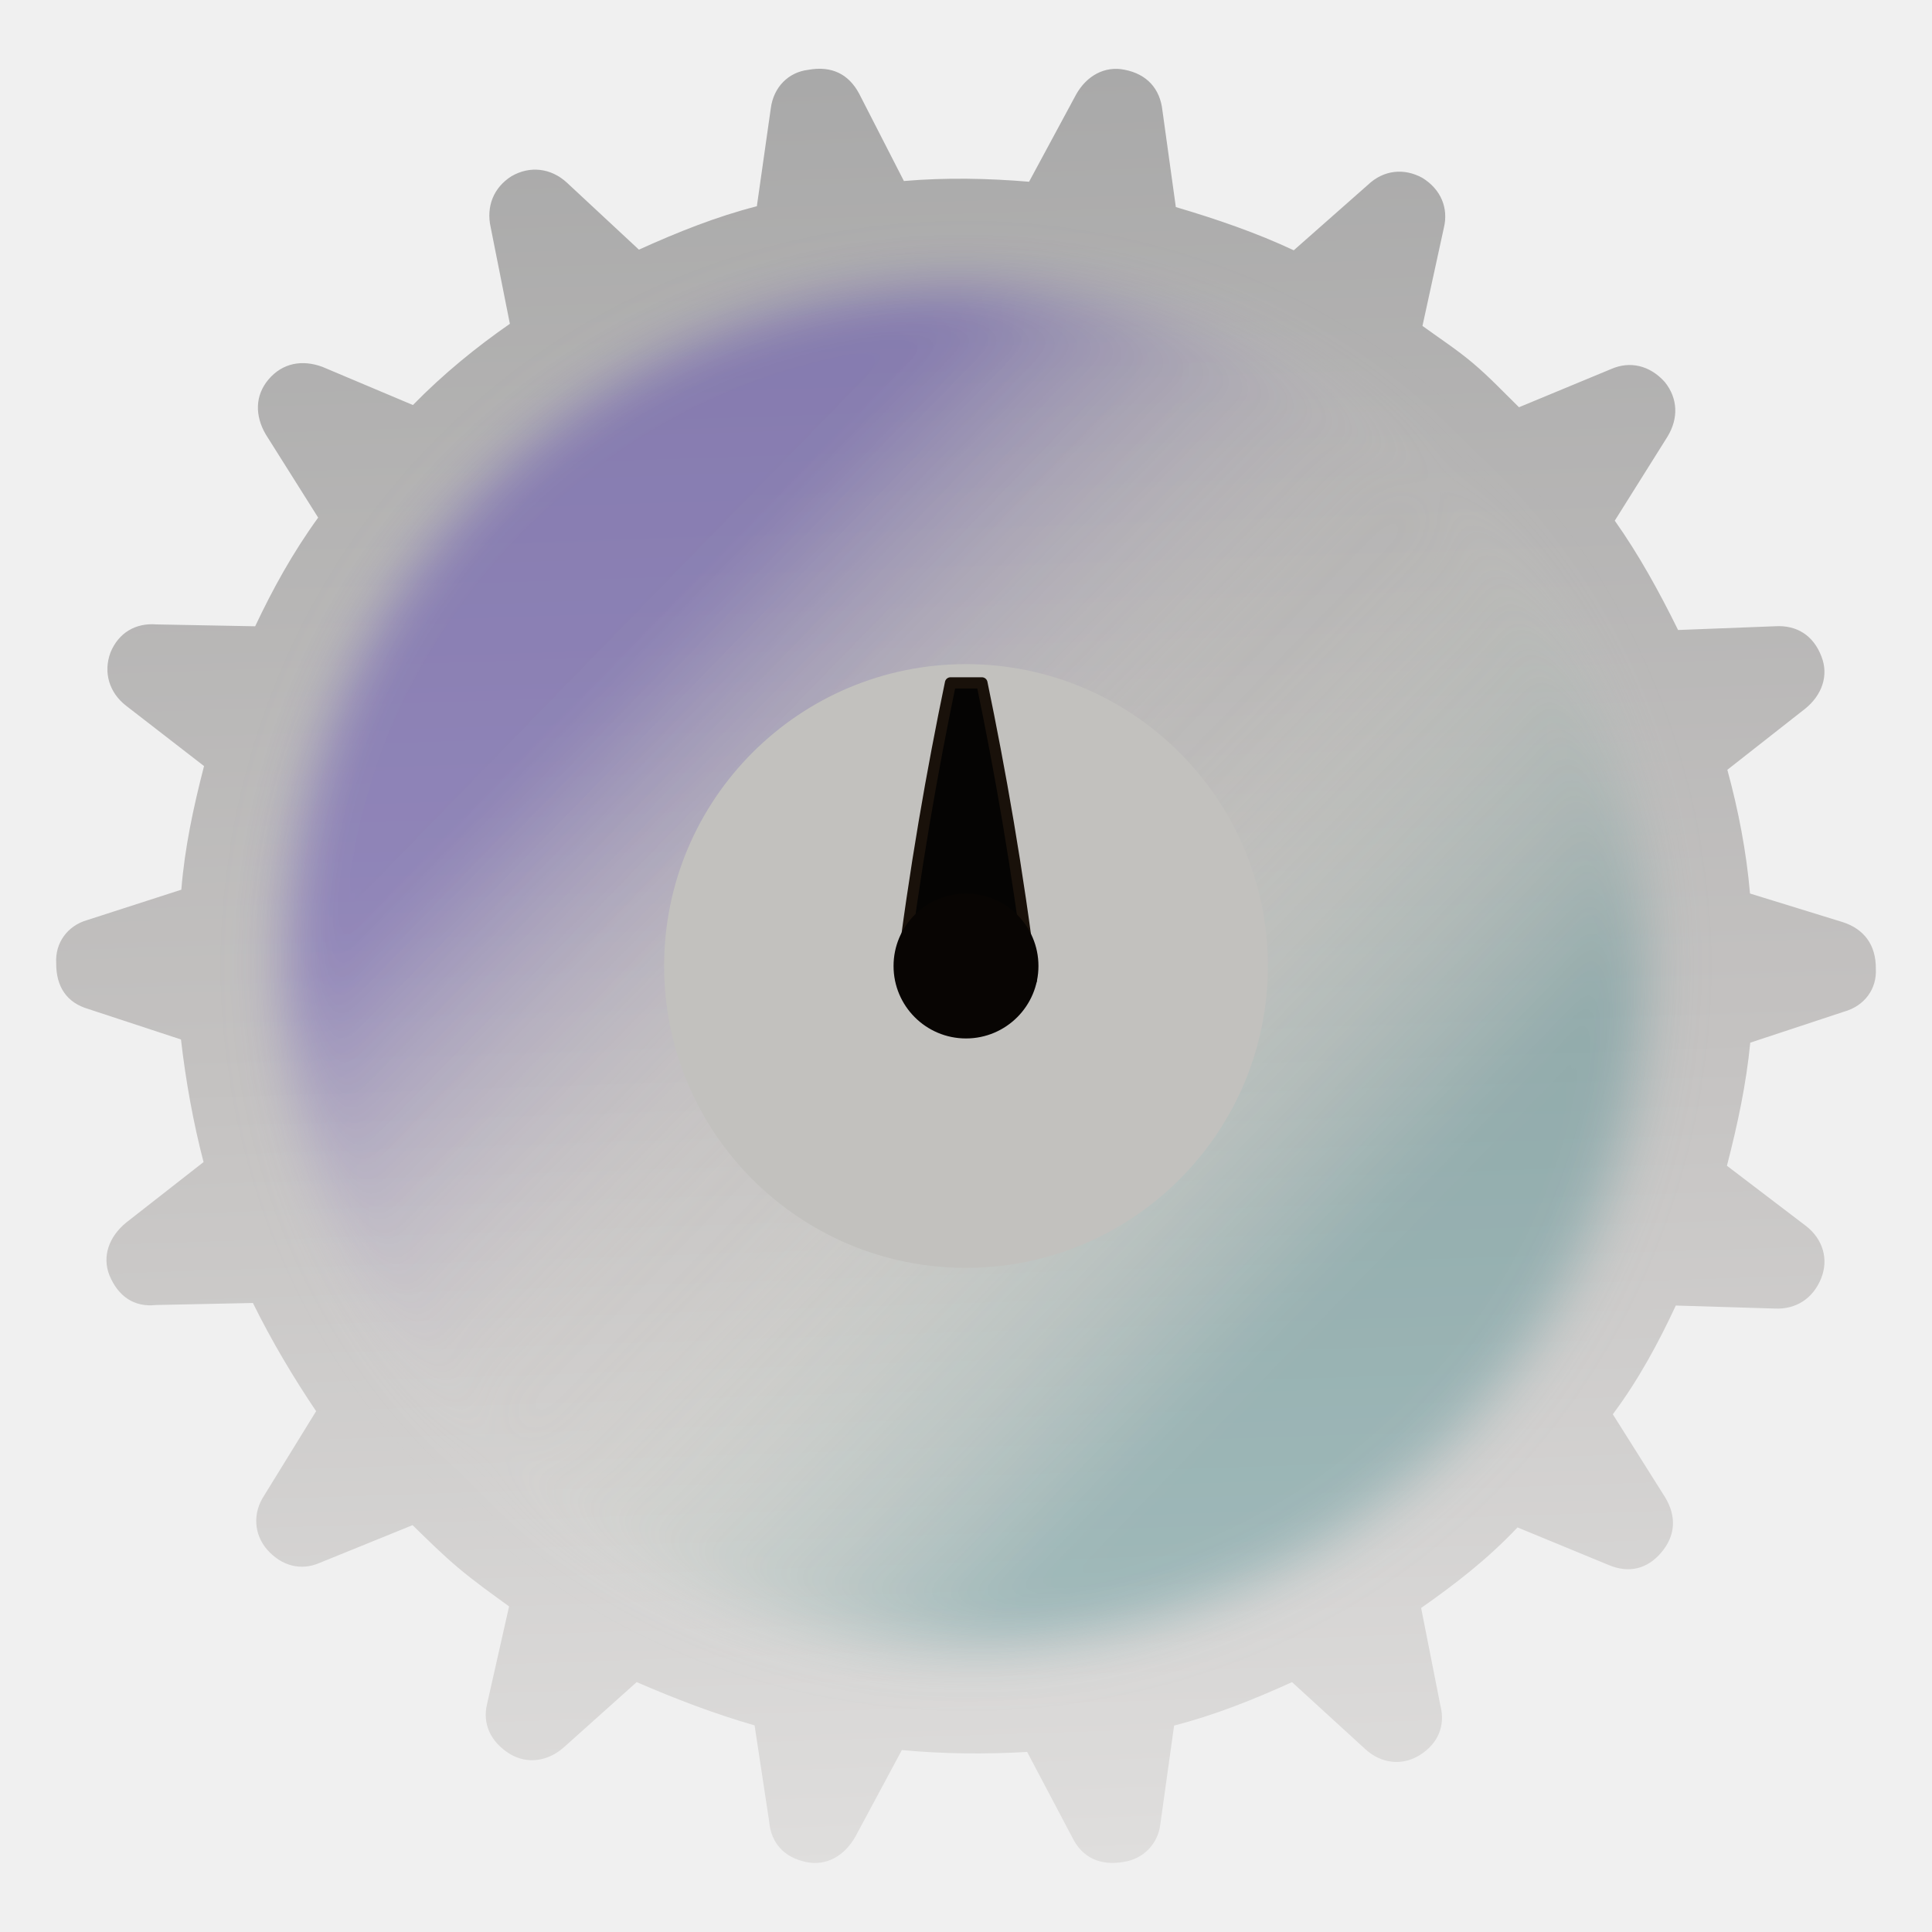
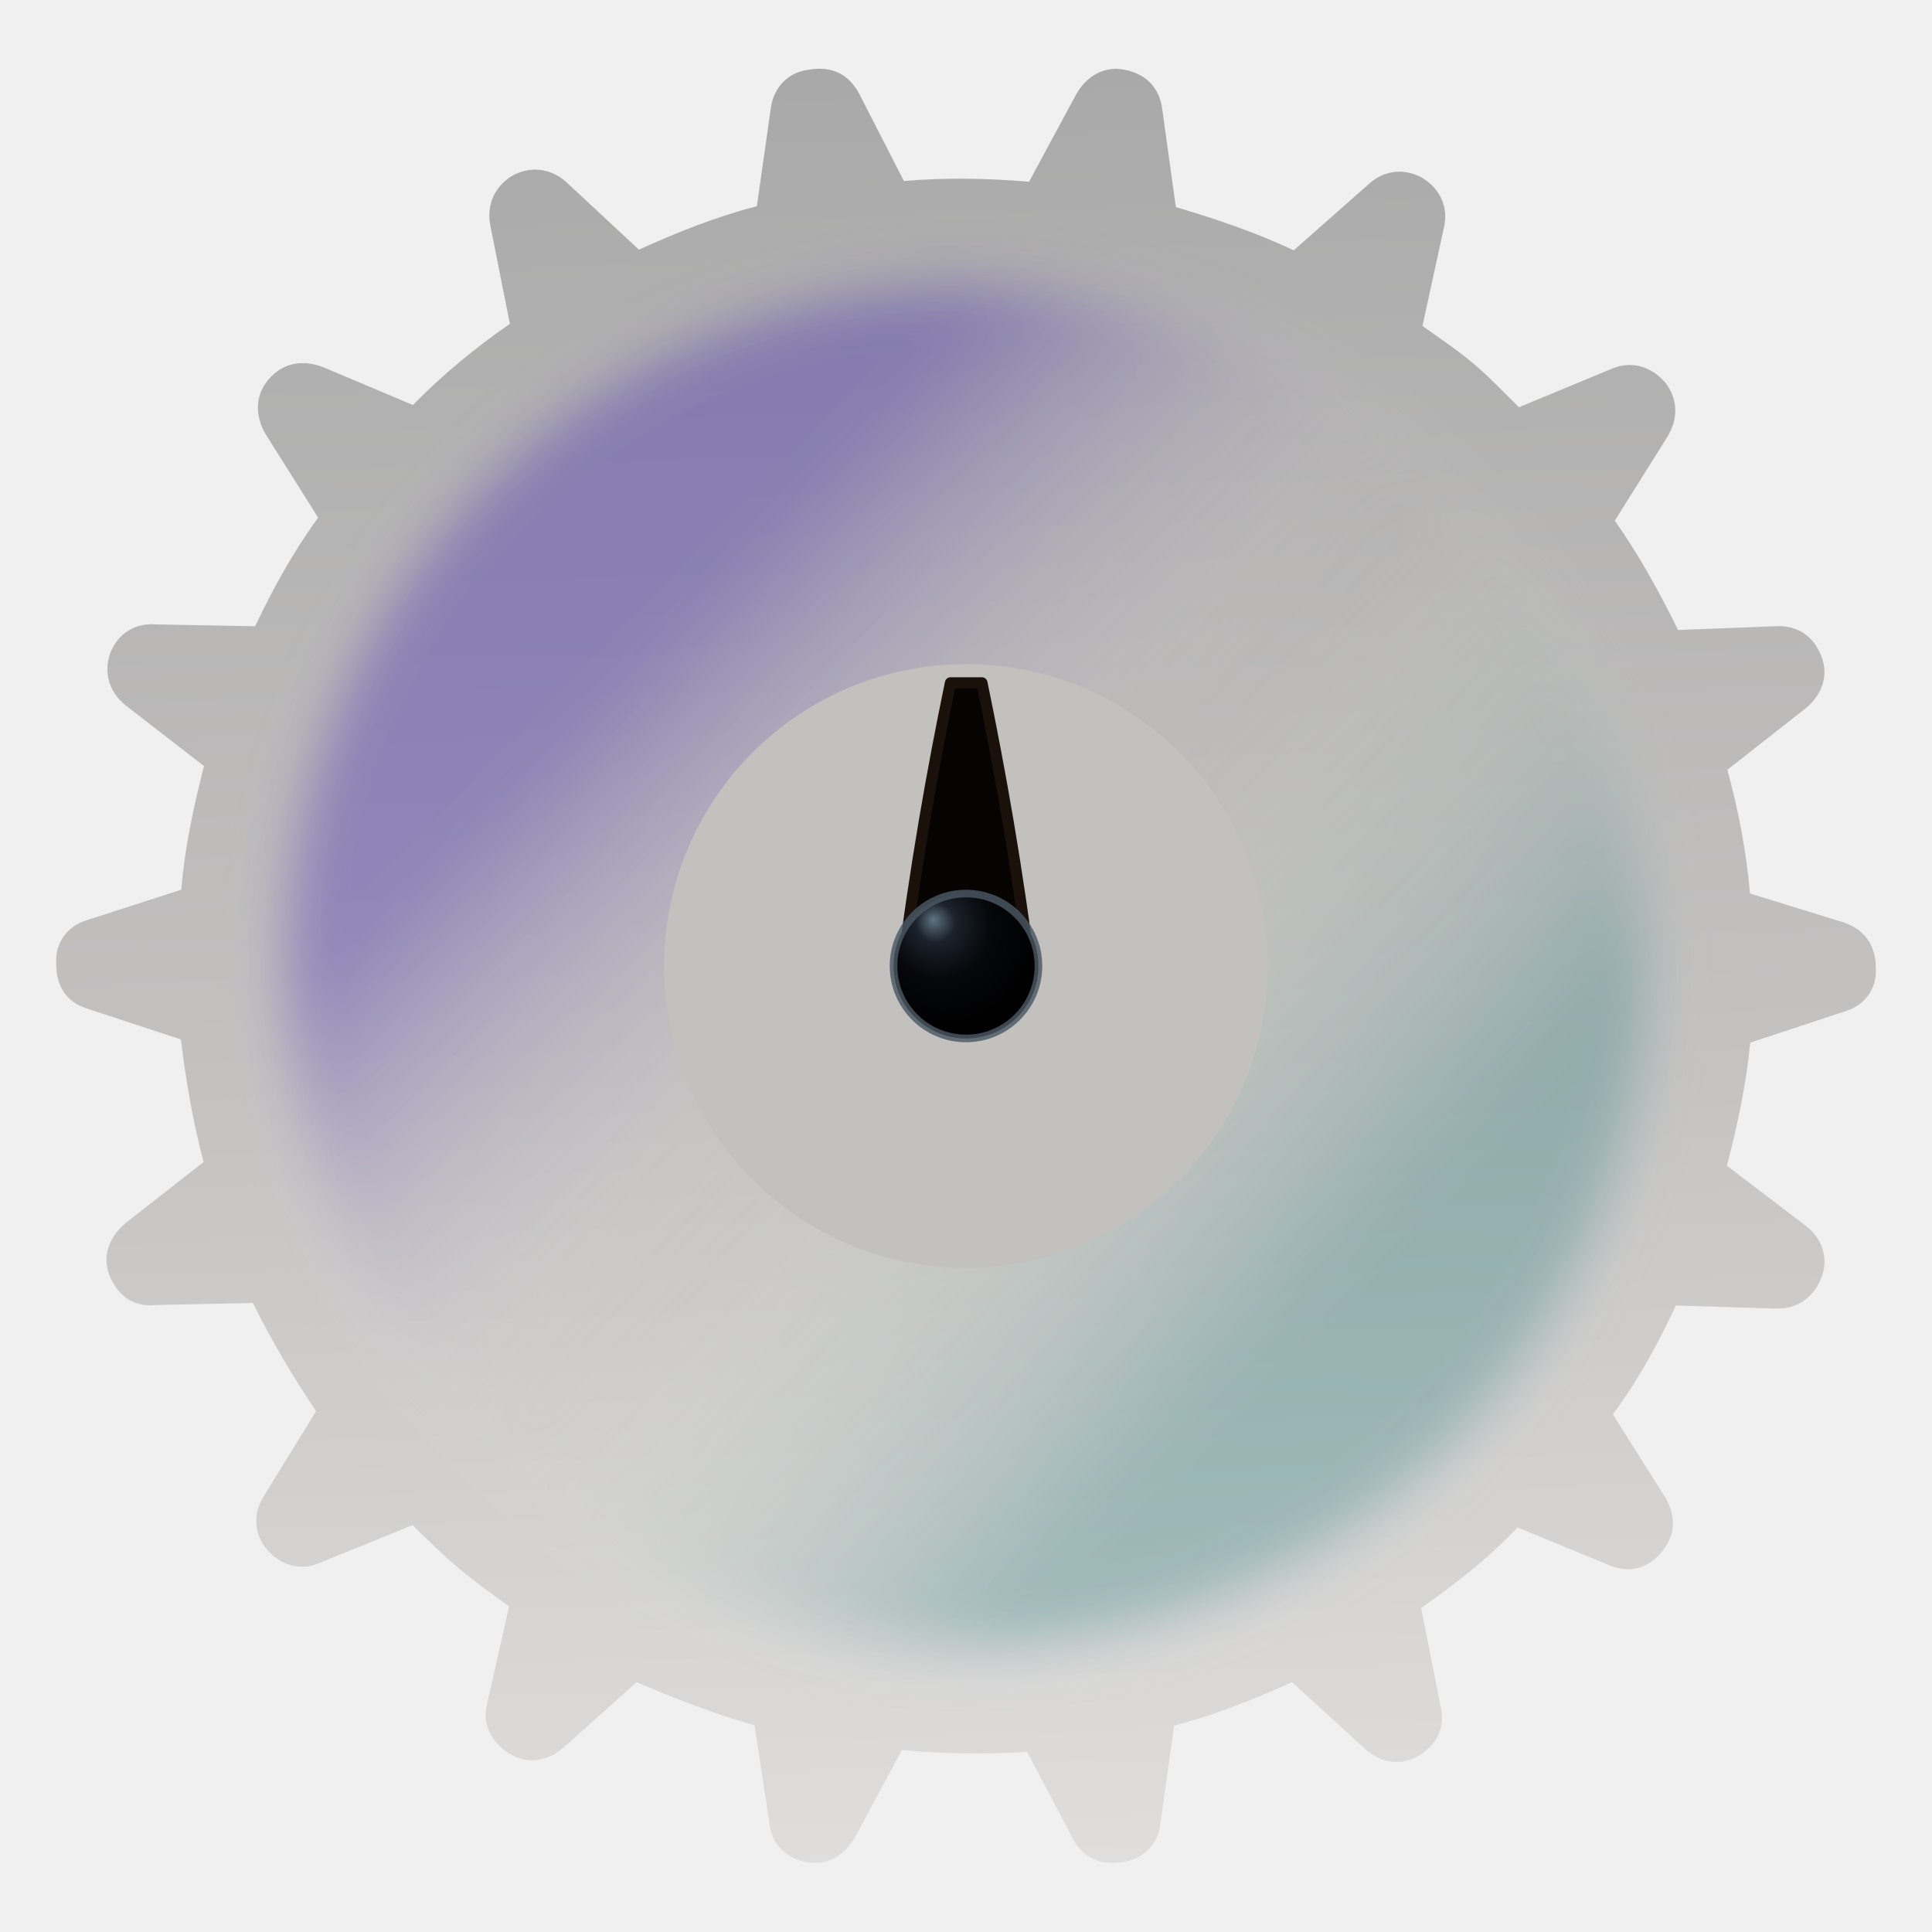
<svg xmlns="http://www.w3.org/2000/svg" xmlns:xlink="http://www.w3.org/1999/xlink" width="46" height="46" viewBox="0 0 46 46" version="1.1" id="svg9">
  <defs id="defs5">
    <linearGradient id="gearKnobBody" x1="46" y1="48" x2="10" y2="8" gradientUnits="userSpaceOnUse" gradientTransform="rotate(-139.9,27.98803,27.99405)">
      <stop offset="0" stop-color="#b0a69b" id="stop1" style="stop-color:#a8a8a8;stop-opacity:1;" />
      <stop offset="0.55" stop-color="#d1cbc4" id="stop2" style="stop-color:#c4c2c1;stop-opacity:1;" />
      <stop offset="1" stop-color="#eae6e1" id="stop3" style="stop-color:#e0dfde;stop-opacity:1;" />
    </linearGradient>
    <radialGradient id="gearKnobGlass" cx="28" cy="28" r="20" fx="28" fy="28" gradientUnits="userSpaceOnUse">
      <stop offset="0.145" stop-color="#ffffff" stop-opacity="0.04" id="stop4" style="stop-color:#1c747a;stop-opacity:1;" />
      <stop offset="0.5" stop-color="#fff8da" stop-opacity="0.015" id="stop14" style="stop-color:#fff8da;stop-opacity:0.015;" />
      <stop offset="0.842" stop-color="#f8fbff" stop-opacity="0.02" id="stop5" style="stop-color:#2000ad;stop-opacity:1;" />
    </radialGradient>
    <linearGradient id="gearKnobPointerInlay" x1="25" y1="8" x2="31" y2="28" gradientUnits="userSpaceOnUse">
      <stop offset="0" stop-color="#3b2a0f" stop-opacity="1" id="stop7" />
      <stop offset="0.55" stop-color="#120c05" stop-opacity="1" id="stop8" />
      <stop offset="1" stop-color="#050301" stop-opacity="1" id="stop9" />
    </linearGradient>
    <linearGradient id="gearKnobPointerBezel" x1="25" y1="8" x2="31" y2="28" gradientUnits="userSpaceOnUse">
      <stop offset="0" stop-color="#fff0b8" stop-opacity="1" id="stop10" />
      <stop offset="0.22" stop-color="#d9b44f" stop-opacity="1" id="stop11" />
      <stop offset="0.62" stop-color="#8c6420" stop-opacity="1" id="stop12" />
      <stop offset="1" stop-color="#2d1a08" stop-opacity="1" id="stop13" />
    </linearGradient>
+     <radialGradient id="obsidianCap" cx="27.35" cy="27.05" r="2.6" fx="27.05" fy="26.65" gradientUnits="userSpaceOnUse">
+       <stop offset="0" stop-color="#607281" stop-opacity="1" id="obsidianCapStop1" />
+       <stop offset="0.22" stop-color="#1b222b" stop-opacity="1" id="obsidianCapStop2" />
+       <stop offset="0.58" stop-color="#05070a" stop-opacity="1" id="obsidianCapStopMid" />
+       <stop offset="1" stop-color="#010102" stop-opacity="1" id="obsidianCapStop3" />
+     </radialGradient>
    <linearGradient xlink:href="#gearKnobGlass" id="linearGradient1" x1="42.077" y1="41.678" x2="13.971" y2="14.322" gradientUnits="userSpaceOnUse" />
    <filter style="color-interpolation-filters:sRGB" id="filter1" x="-0.056" y="-0.056" width="1.112" height="1.112">
      <feGaussianBlur stdDeviation="0.791" id="feGaussianBlur1" />
    </filter>
  </defs>
  <g transform="scale(0.8214286)" id="g1">
    <path fill="url(#gearKnobBody)" d="M 42.687,10.52 C 42.221,10.128 41.745,9.819 41.231,9.447 l 0.621,-2.848 C 41.987,6.039 41.773,5.492 41.229,5.156 40.705,4.868 40.111,4.919 39.649,5.358 l -2.149,1.897 C 36.425,6.749 35.26,6.35 34.082,6.002 L 33.692,3.191 C 33.623,2.581 33.253,2.147 32.593,2.021 32.018,1.904 31.494,2.198 31.191,2.74 L 29.828,5.268 C 28.655,5.169 27.422,5.142 26.2,5.247 L 24.902,2.713 C 24.604,2.157 24.117,1.899 23.429,2.024 22.852,2.091 22.424,2.527 22.343,3.132 L 21.938,5.978 C 20.766,6.278 19.656,6.723 18.519,7.236 L 16.423,5.286 C 15.972,4.876 15.366,4.795 14.827,5.107 14.307,5.435 14.087,5.986 14.223,6.59 l 0.556,2.796 C 13.82,10.051 12.856,10.832 11.969,11.74 L 9.346,10.634 C 8.762,10.418 8.189,10.517 7.781,11.001 7.388,11.467 7.388,12.049 7.701,12.588 l 1.521,2.415 c -0.744,1.028 -1.319,2.076 -1.826,3.15 l -2.865,-0.054 c -0.603,-0.048 -1.094,0.244 -1.328,0.812 -0.216,0.584 -0.033,1.167 0.448,1.542 l 2.263,1.752 c -0.312,1.208 -0.561,2.377 -0.658,3.583 l -2.735,0.883 c -0.568,0.165 -0.925,0.661 -0.892,1.241 -0.006,0.699 0.315,1.154 0.93,1.334 l 2.687,0.884 c 0.135,1.186 0.357,2.415 0.654,3.553 l -2.245,1.756 c -0.497,0.409 -0.698,0.975 -0.485,1.522 0.252,0.61 0.712,0.937 1.355,0.865 l 2.806,-0.058 c 0.543,1.101 1.165,2.146 1.832,3.136 l -1.504,2.441 c -0.339,0.511 -0.303,1.124 0.085,1.573 0.424,0.479 0.984,0.614 1.514,0.386 l 2.701,-1.097 c 0.454,0.443 0.854,0.842 1.32,1.234 0.484,0.408 0.945,0.734 1.477,1.121 l -0.639,2.833 c -0.135,0.561 0.094,1.09 0.656,1.441 0.509,0.306 1.1,0.222 1.565,-0.184 l 2.116,-1.895 c 1.123,0.486 2.258,0.921 3.418,1.254 l 0.421,2.775 c 0.057,0.661 0.457,1.059 1.083,1.188 0.576,0.117 1.099,-0.177 1.417,-0.737 l 1.348,-2.511 c 1.191,0.114 2.439,0.124 3.631,0.055 l 1.311,2.482 c 0.282,0.575 0.803,0.829 1.491,0.704 0.559,-0.081 0.987,-0.517 1.056,-1.072 l 0.402,-2.879 c 1.172,-0.3 2.281,-0.744 3.418,-1.258 l 2.13,1.947 c 0.451,0.41 1.057,0.492 1.578,0.164 0.521,-0.327 0.743,-0.845 0.593,-1.431 l -0.559,-2.83 c 0.973,-0.682 1.925,-1.413 2.794,-2.335 l 2.638,1.088 c 0.587,0.249 1.125,0.12 1.532,-0.364 0.408,-0.484 0.443,-1.036 0.113,-1.59 l -1.521,-2.414 c 0.746,-0.995 1.334,-2.094 1.826,-3.151 l 2.868,0.087 c 0.618,0.03 1.106,-0.294 1.34,-0.863 0.234,-0.569 0.051,-1.152 -0.43,-1.527 l -2.296,-1.749 c 0.312,-1.208 0.561,-2.377 0.676,-3.568 L 53.447,29.325 c 0.601,-0.168 0.958,-0.664 0.925,-1.244 0.007,-0.699 -0.348,-1.151 -0.947,-1.349 L 50.725,25.899 c -0.105,-1.222 -0.342,-2.433 -0.657,-3.586 l 2.26,-1.774 c 0.482,-0.391 0.683,-0.957 0.47,-1.504 -0.237,-0.628 -0.727,-0.919 -1.34,-0.883 l -2.818,0.109 c -0.543,-1.101 -1.135,-2.181 -1.835,-3.169 l 1.522,-2.426 c 0.336,-0.545 0.303,-1.124 -0.07,-1.591 -0.442,-0.494 -1.017,-0.611 -1.546,-0.383 l -2.682,1.112 C 43.574,11.359 43.171,10.928 42.687,10.52 Z M 9.412,34.379 A 19.65,19.65 0 1 0 46.571,21.585 19.65,19.65 0 1 0 9.412,34.379 Z" id="path5" style="display:inline;fill:url(#gearKnobBody)" />
    <circle id="circle5" style="display:inline;fill:url(#linearGradient1);stroke:#ffffff;stroke-width:0.65;stroke-opacity:0.2;stroke-dasharray:none;opacity:0.3;filter:url(#filter1)" r="19.768" cy="28" cx="28" />
    <circle cx="28" cy="28" r="8.75" fill="#c2b9af" id="circle6" style="fill:#c2c1be;fill-opacity:1" />
    <path id="centerTaperPointer" d="m 26.12,28.413 c 0.39,-3.186 0.91,-6.111 1.431,-8.619 h 0.91 c 0.52,2.507 1.04,5.432 1.431,8.619 -1.04,0.418 -2.731,0.418 -3.771,0 z" style="display:inline;fill:#050403;stroke:#19110a;stroke-width:0.326;stroke-linejoin:round" />
-     <circle id="centerPointerCap" cx="28" cy="28" r="1.65" style="display:inline;fill:#050403;stroke:#19110a;stroke-width:0.22" />
+     <circle id="centerPointerCap" cx="28" cy="28" r="1.65" style="display:inline;fill:url(#obsidianCap);stroke:#4b5863;stroke-width:0.22" />
    <circle cx="28" cy="28" r="7.35" fill="none" stroke="#493f35" stroke-width="0.8" id="circle7" style="display:none" />
    <path id="line7" d="M 25.55,27.9 C 25.85,20.85 26.35,13.85 27.1,7.25 L 28.9,7.25 C 29.65,13.85 30.15,20.85 30.45,27.9 C 29.25,28.45 26.75,28.45 25.55,27.9 Z" style="display:none;fill:url(#gearKnobPointerBezel);stroke:#2a1d0d;stroke-width:0.38;stroke-opacity:0.75;stroke-linejoin:round" />
    <path id="pointerInlayChannel" d="M 26.35,27.25 C 26.66,20.8 27.1,14.3 27.68,8.55 L 28.32,8.55 C 28.9,14.3 29.34,20.8 29.65,27.25 C 28.82,27.62 27.18,27.62 26.35,27.25 Z" style="display:none;fill:url(#gearKnobPointerInlay);stroke:#f5d76a;stroke-width:0.2;stroke-opacity:0.5;stroke-linejoin:round" />
    <path id="pointerInlayHighlight" d="m 27.55,25.35 c 0.19,-6.15 0.37,-11.2 0.51,-15.6" style="display:none;fill:none;stroke:#fff4b8;stroke-width:0.34;stroke-linecap:round;stroke-opacity:0.58" />
-     <circle cx="28" cy="28" r="2.1" fill="#080503" id="circle9" style="display:inline" />
+     <circle cx="28" cy="28" r="2.1" fill="#080503" id="circle9" style="display:inline;fill:url(#obsidianCap);stroke:#4b5863;stroke-width:0.22;stroke-opacity:0.82" />
  </g>
</svg>
